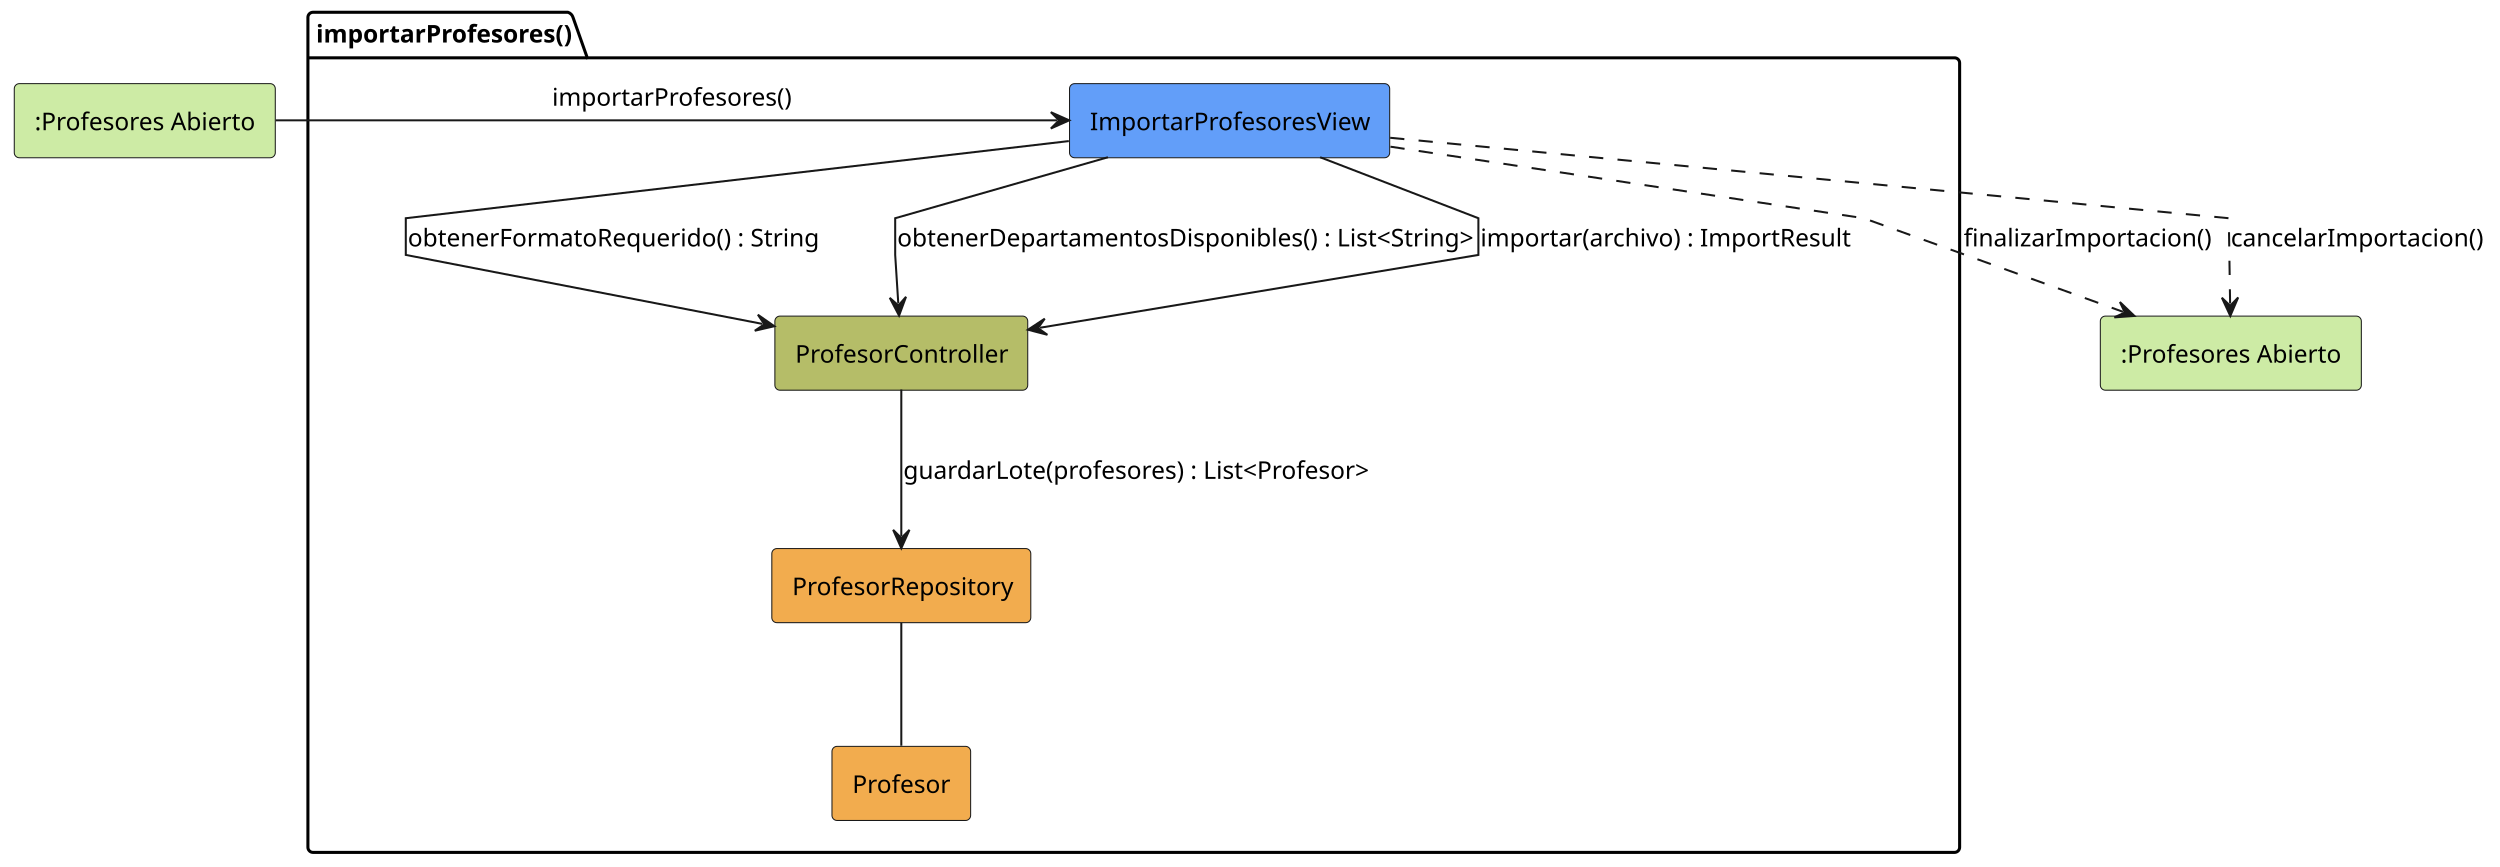
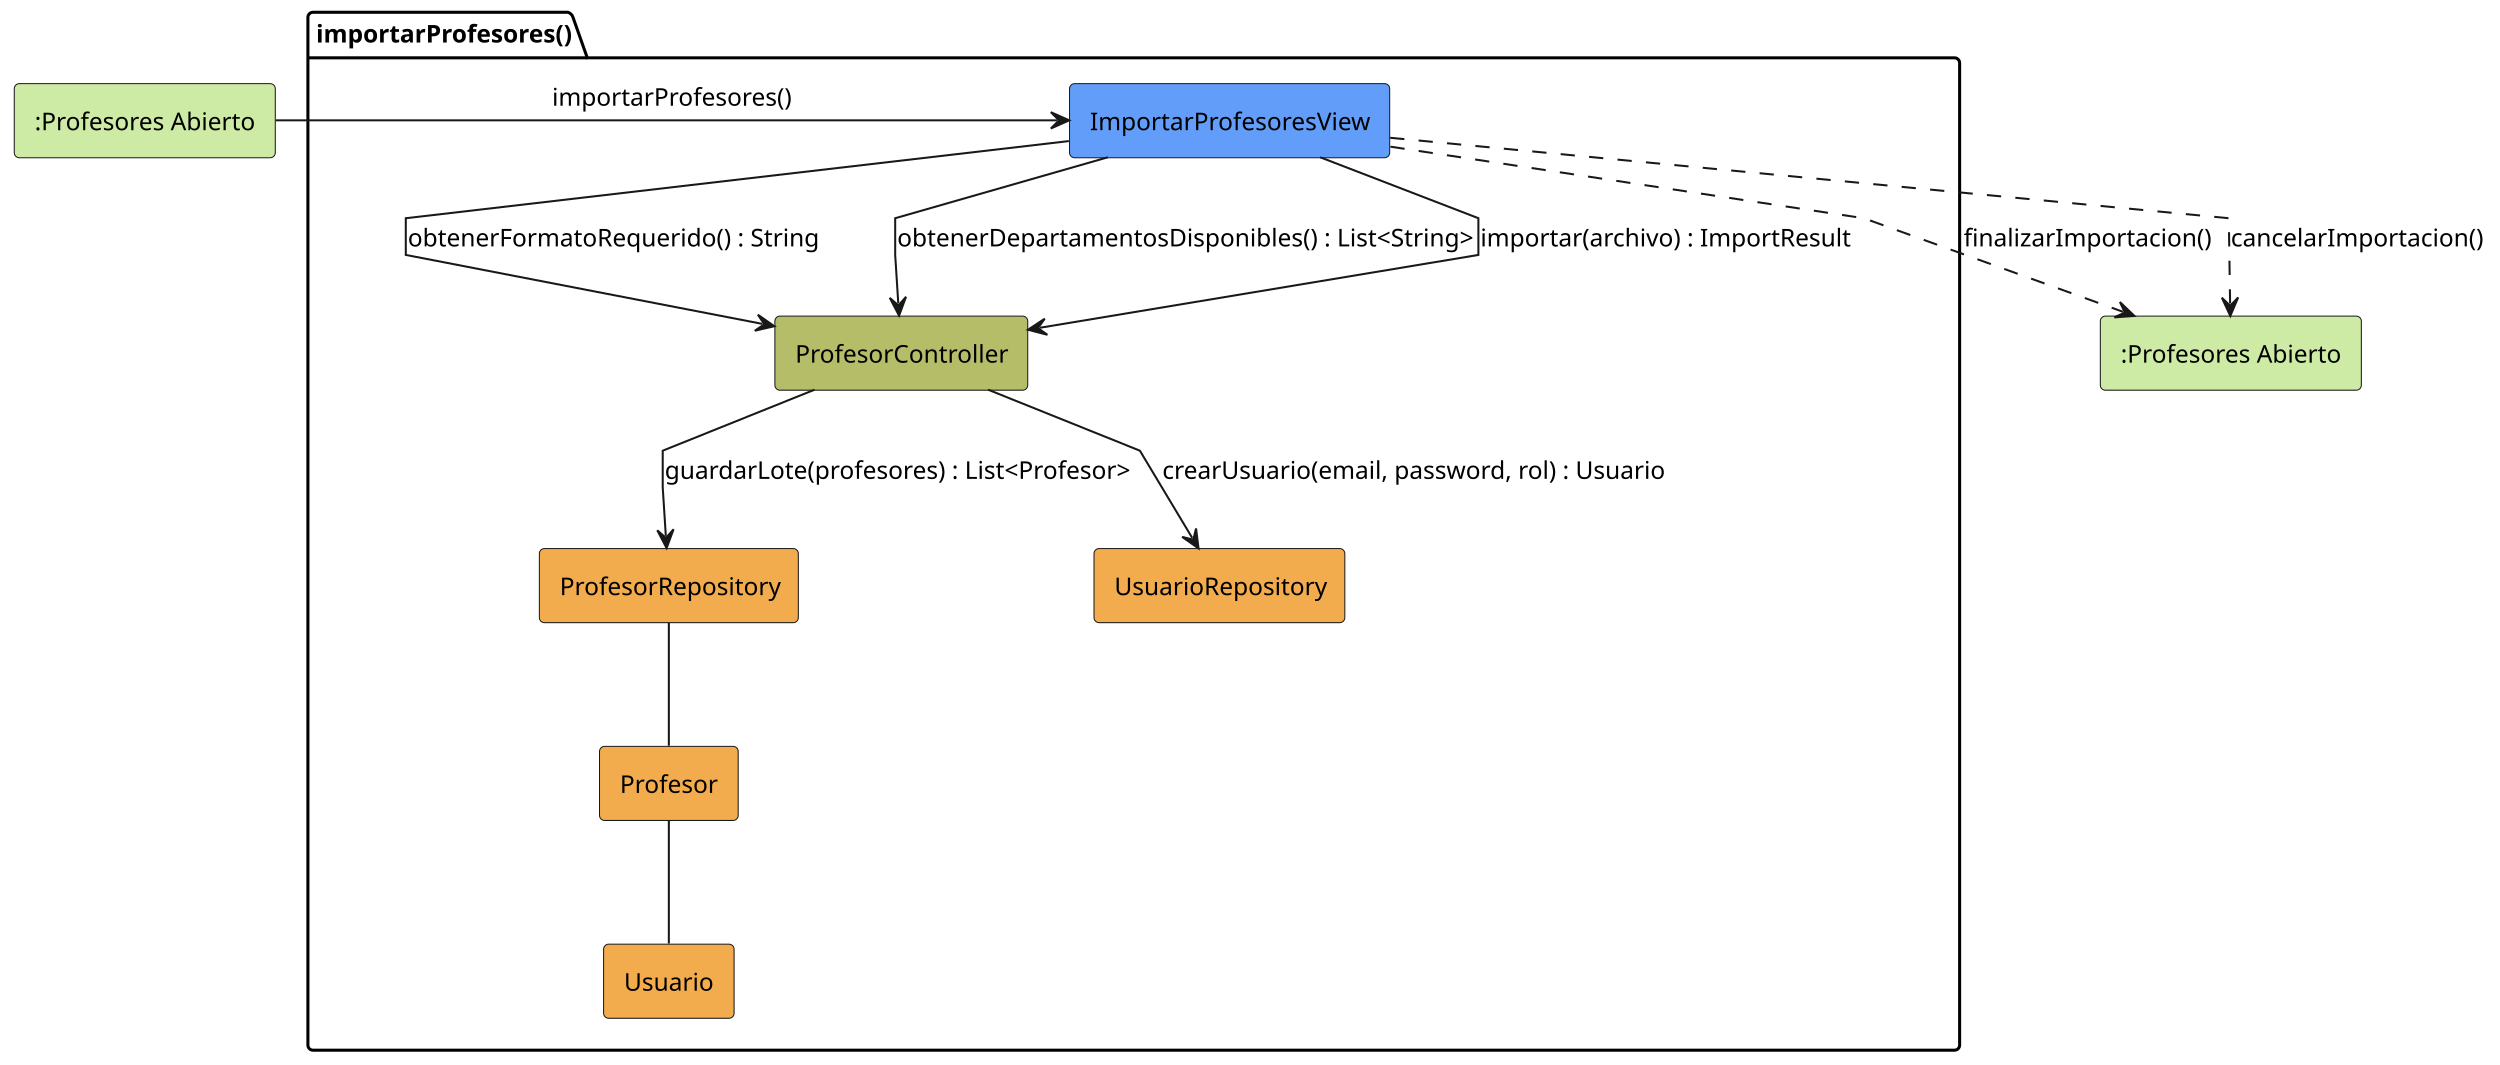
- <svg xmlns="http://www.w3.org/2000/svg" contentStyleType="text/css" height="425px" preserveAspectRatio="none" style="width:1226px;height:425px;background:#FFFFFF;" version="1.1" viewBox="0 0 1226 425" width="1226px" zoomAndPan="magnify">
+ <svg xmlns="http://www.w3.org/2000/svg" contentStyleType="text/css" height="522px" preserveAspectRatio="none" style="width:1226px;height:522px;background:#FFFFFF;" version="1.1" viewBox="0 0 1226 522" width="1226px" zoomAndPan="magnify">
  <defs />
  <g>
    <g id="cluster_importarProfesores">
-       <path d="M153.5,6.016 L278.5,6.016 A3.75,3.75 0 0 1 281,8.516 L288,28.36 L958.5,28.36 A2.5,2.5 0 0 1 961,30.86 L961,415.516 A2.5,2.5 0 0 1 958.5,418.016 L153.5,418.016 A2.5,2.5 0 0 1 151,415.516 L151,8.516 A2.5,2.5 0 0 1 153.5,6.016 " fill="none" style="stroke:#000000;stroke-width:1.5;" />
+       <path d="M153.5,6.016 L278.5,6.016 A3.75,3.75 0 0 1 281,8.516 L288,28.36 L958.5,28.36 A2.5,2.5 0 0 1 961,30.86 L961,512.516 A2.5,2.5 0 0 1 958.5,515.016 L153.5,515.016 A2.5,2.5 0 0 1 151,512.516 L151,8.516 A2.5,2.5 0 0 1 153.5,6.016 " fill="none" style="stroke:#000000;stroke-width:1.5;" />
      <line style="stroke:#000000;stroke-width:1.5;" x1="151" x2="288" y1="28.36" y2="28.36" />
      <text fill="#000000" font-family="sans-serif" font-size="12" font-weight="bold" lengthAdjust="spacing" textLength="124" x="155" y="20.844">importarProfesores()</text>
    </g>
    <g id="elem_ImportarProfesoresView">
      <rect fill="#629EF9" height="36.344" rx="2.5" ry="2.5" style="stroke:#181818;stroke-width:0.5;" width="157" x="524.5" y="41.016" />
      <text fill="#000000" font-family="sans-serif" font-size="12" lengthAdjust="spacing" textLength="137" x="534.5" y="63.844">ImportarProfesoresView</text>
    </g>
    <g id="elem_ProfesorController">
      <rect fill="#B5BD68" height="36.344" rx="2.5" ry="2.5" style="stroke:#181818;stroke-width:0.5;" width="124" x="380" y="155.016" />
      <text fill="#000000" font-family="sans-serif" font-size="12" lengthAdjust="spacing" textLength="104" x="390" y="177.844">ProfesorController</text>
    </g>
    <g id="elem_ProfesorRepository">
-       <rect fill="#F2AC4E" height="36.344" rx="2.5" ry="2.5" style="stroke:#181818;stroke-width:0.5;" width="127" x="378.5" y="269.016" />
-       <text fill="#000000" font-family="sans-serif" font-size="12" lengthAdjust="spacing" textLength="107" x="388.5" y="291.844">ProfesorRepository</text>
+       <rect fill="#F2AC4E" height="36.344" rx="2.5" ry="2.5" style="stroke:#181818;stroke-width:0.5;" width="127" x="264.5" y="269.016" />
+       <text fill="#000000" font-family="sans-serif" font-size="12" lengthAdjust="spacing" textLength="107" x="274.5" y="291.844">ProfesorRepository</text>
+     </g>
+     <g id="elem_UsuarioRepository">
+       <rect fill="#F2AC4E" height="36.344" rx="2.5" ry="2.5" style="stroke:#181818;stroke-width:0.5;" width="123" x="536.5" y="269.016" />
+       <text fill="#000000" font-family="sans-serif" font-size="12" lengthAdjust="spacing" textLength="103" x="546.5" y="291.844">UsuarioRepository</text>
    </g>
    <g id="elem_Profesor">
-       <rect fill="#F2AC4E" height="36.344" rx="2.5" ry="2.5" style="stroke:#181818;stroke-width:0.5;" width="68" x="408" y="366.016" />
-       <text fill="#000000" font-family="sans-serif" font-size="12" lengthAdjust="spacing" textLength="48" x="418" y="388.844">Profesor</text>
+       <rect fill="#F2AC4E" height="36.344" rx="2.5" ry="2.5" style="stroke:#181818;stroke-width:0.5;" width="68" x="294" y="366.016" />
+       <text fill="#000000" font-family="sans-serif" font-size="12" lengthAdjust="spacing" textLength="48" x="304" y="388.844">Profesor</text>
+     </g>
+     <g id="elem_Usuario">
+       <rect fill="#F2AC4E" height="36.344" rx="2.5" ry="2.5" style="stroke:#181818;stroke-width:0.5;" width="64" x="296" y="463.016" />
+       <text fill="#000000" font-family="sans-serif" font-size="12" lengthAdjust="spacing" textLength="44" x="306" y="485.844">Usuario</text>
    </g>
    <g id="elem_ProfesoresAbierto">
      <rect fill="#CDEBA5" height="36.344" rx="2.5" ry="2.5" style="stroke:#181818;stroke-width:0.5;" width="128" x="7" y="41.016" />
      <text fill="#000000" font-family="sans-serif" font-size="12" lengthAdjust="spacing" textLength="108" x="17" y="63.844">:Profesores Abierto</text>
    </g>
    <g id="elem_ProfesoresAbiertoSalida">
      <rect fill="#CDEBA5" height="36.344" rx="2.5" ry="2.5" style="stroke:#181818;stroke-width:0.5;" width="128" x="1030" y="155.016" />
      <text fill="#000000" font-family="sans-serif" font-size="12" lengthAdjust="spacing" textLength="108" x="1040" y="177.844">:Profesores Abierto</text>
    </g>
    <g id="link_ProfesoresAbierto_ImportarProfesoresView">
      <path d="M135.17,59.016 C232.86,59.016 412.67,59.016 518.34,59.016 " fill="none" id="ProfesoresAbierto-to-ImportarProfesoresView" style="stroke:#181818;stroke-width:1.0;" />
      <polygon fill="#181818" points="524.34,59.016,515.34,55.016,519.34,59.016,515.34,63.016,524.34,59.016" style="stroke:#181818;stroke-width:1.0;" />
      <text fill="#000000" font-family="sans-serif" font-size="12" lengthAdjust="spacing" textLength="118" x="270.75" y="51.844">importarProfesores()</text>
    </g>
    <g id="link_ImportarProfesoresView_ProfesorController">
      <path d="M524.15,69.186 C406.57,82.866 199,107.016 199,107.016 C199,107.016 199,125.016 199,125.016 C199,125.016 301.849,144.906 373.849,158.836 " fill="none" id="ImportarProfesoresView-to-ProfesorController" style="stroke:#181818;stroke-width:1.0;" />
      <polygon fill="#181818" points="379.74,159.976,371.664,154.339,374.831,159.026,370.144,162.194,379.74,159.976" style="stroke:#181818;stroke-width:1.0;" />
      <text fill="#000000" font-family="sans-serif" font-size="12" lengthAdjust="spacing" textLength="198" x="200" y="120.844">obtenerFormatoRequerido() : String</text>
    </g>
    <g id="link_ImportarProfesoresView_ProfesorController">
      <path d="M543.33,77.116 C496.44,90.556 439,107.016 439,107.016 C439,107.016 439,125.016 439,125.016 C439,125.016 439.656,135.378 440.516,148.798 " fill="none" id="ImportarProfesoresView-to-ProfesorController-1" style="stroke:#181818;stroke-width:1.0;" />
      <polygon fill="#181818" points="440.9,154.786,444.316,145.549,440.58,149.796,436.333,146.06,440.9,154.786" style="stroke:#181818;stroke-width:1.0;" />
      <text fill="#000000" font-family="sans-serif" font-size="12" lengthAdjust="spacing" textLength="280" x="440" y="120.844">obtenerDepartamentosDisponibles() : List&lt;String&gt;</text>
    </g>
    <g id="link_ImportarProfesoresView_ProfesorController">
      <path d="M647.39,77.116 C682.27,90.556 725,107.016 725,107.016 C725,107.016 725,125.016 725,125.016 C725,125.016 593.329,146.883 510.029,160.723 " fill="none" id="ImportarProfesoresView-to-ProfesorController-2" style="stroke:#181818;stroke-width:1.0;" />
      <polygon fill="#181818" points="504.11,161.706,513.644,164.177,509.042,160.887,512.333,156.285,504.11,161.706" style="stroke:#181818;stroke-width:1.0;" />
      <text fill="#000000" font-family="sans-serif" font-size="12" lengthAdjust="spacing" textLength="179" x="726" y="120.844">importar(archivo) : ImportResult</text>
    </g>
+     <g id="link_ProfesorController_UsuarioRepository">
+       <path d="M484.57,191.116 C518.02,204.556 559,221.016 559,221.016 C559,221.016 573.114,244.53 584.664,263.79 " fill="none" id="ProfesorController-to-UsuarioRepository" style="stroke:#181818;stroke-width:1.0;" />
+       <polygon fill="#181818" points="587.75,268.936,586.552,259.16,585.178,264.648,579.691,263.275,587.75,268.936" style="stroke:#181818;stroke-width:1.0;" />
+       <text fill="#000000" font-family="sans-serif" font-size="12" lengthAdjust="spacing" textLength="247" x="570" y="234.844">crearUsuario(email, password, rol) : Usuario</text>
+     </g>
    <g id="link_ProfesorController_ProfesorRepository">
-       <path d="M442,191.026 C442,212.076 442,241.716 442,262.846 " fill="none" id="ProfesorController-to-ProfesorRepository" style="stroke:#181818;stroke-width:1.0;" />
-       <polygon fill="#181818" points="442,268.846,446,259.846,442,263.846,438,259.846,442,268.846" style="stroke:#181818;stroke-width:1.0;" />
-       <text fill="#000000" font-family="sans-serif" font-size="12" lengthAdjust="spacing" textLength="228" x="443" y="234.844">guardarLote(profesores) : List&lt;Profesor&gt;</text>
+       <path d="M399.43,191.116 C365.98,204.556 325,221.016 325,221.016 C325,221.016 325,239.016 325,239.016 C325,239.016 325.656,249.378 326.516,262.798 " fill="none" id="ProfesorController-to-ProfesorRepository" style="stroke:#181818;stroke-width:1.0;" />
+       <polygon fill="#181818" points="326.9,268.786,330.316,259.549,326.58,263.796,322.333,260.06,326.9,268.786" style="stroke:#181818;stroke-width:1.0;" />
+       <text fill="#000000" font-family="sans-serif" font-size="12" lengthAdjust="spacing" textLength="228" x="326" y="234.844">guardarLote(profesores) : List&lt;Profesor&gt;</text>
    </g>
    <g id="link_ProfesorRepository_Profesor">
-       <path d="M442,305.436 C442,322.586 442,348.596 442,365.706 " fill="none" id="ProfesorRepository-Profesor" style="stroke:#181818;stroke-width:1.0;" />
+       <path d="M328,305.436 C328,322.586 328,348.596 328,365.706 " fill="none" id="ProfesorRepository-Profesor" style="stroke:#181818;stroke-width:1.0;" />
+     </g>
+     <g id="link_Profesor_Usuario">
+       <path d="M328,402.436 C328,419.586 328,445.596 328,462.706 " fill="none" id="Profesor-Usuario" style="stroke:#181818;stroke-width:1.0;" />
    </g>
    <g id="link_ImportarProfesoresView_ProfesoresAbiertoSalida">
      <path d="M681.88,71.936 C774.02,85.866 914,107.016 914,107.016 C914,107.016 987.737,133.638 1041.067,152.898 " fill="none" id="ImportarProfesoresView-to-ProfesoresAbiertoSalida" style="stroke:#181818;stroke-width:1.0;stroke-dasharray:7.0,7.0;" />
      <polygon fill="#181818" points="1046.71,154.936,1039.604,148.117,1042.007,153.238,1036.886,155.641,1046.71,154.936" style="stroke:#181818;stroke-width:1.0;" />
      <text fill="#000000" font-family="sans-serif" font-size="12" lengthAdjust="spacing" textLength="121" x="963" y="120.844">finalizarImportacion()</text>
    </g>
    <g id="link_ImportarProfesoresView_ProfesoresAbiertoSalida">
      <path d="M681.73,67.566 C820.24,80.856 1093,107.016 1093,107.016 C1093,107.016 1093.347,129.677 1093.647,148.937 " fill="none" id="ImportarProfesoresView-to-ProfesoresAbiertoSalida-1" style="stroke:#181818;stroke-width:1.0;stroke-dasharray:7.0,7.0;" />
      <polygon fill="#181818" points="1093.74,154.936,1097.599,145.875,1093.662,149.937,1089.6,145.999,1093.74,154.936" style="stroke:#181818;stroke-width:1.0;" />
      <text fill="#000000" font-family="sans-serif" font-size="12" lengthAdjust="spacing" textLength="124" x="1094" y="120.844">cancelarImportacion()</text>
    </g>
  </g>
</svg>
